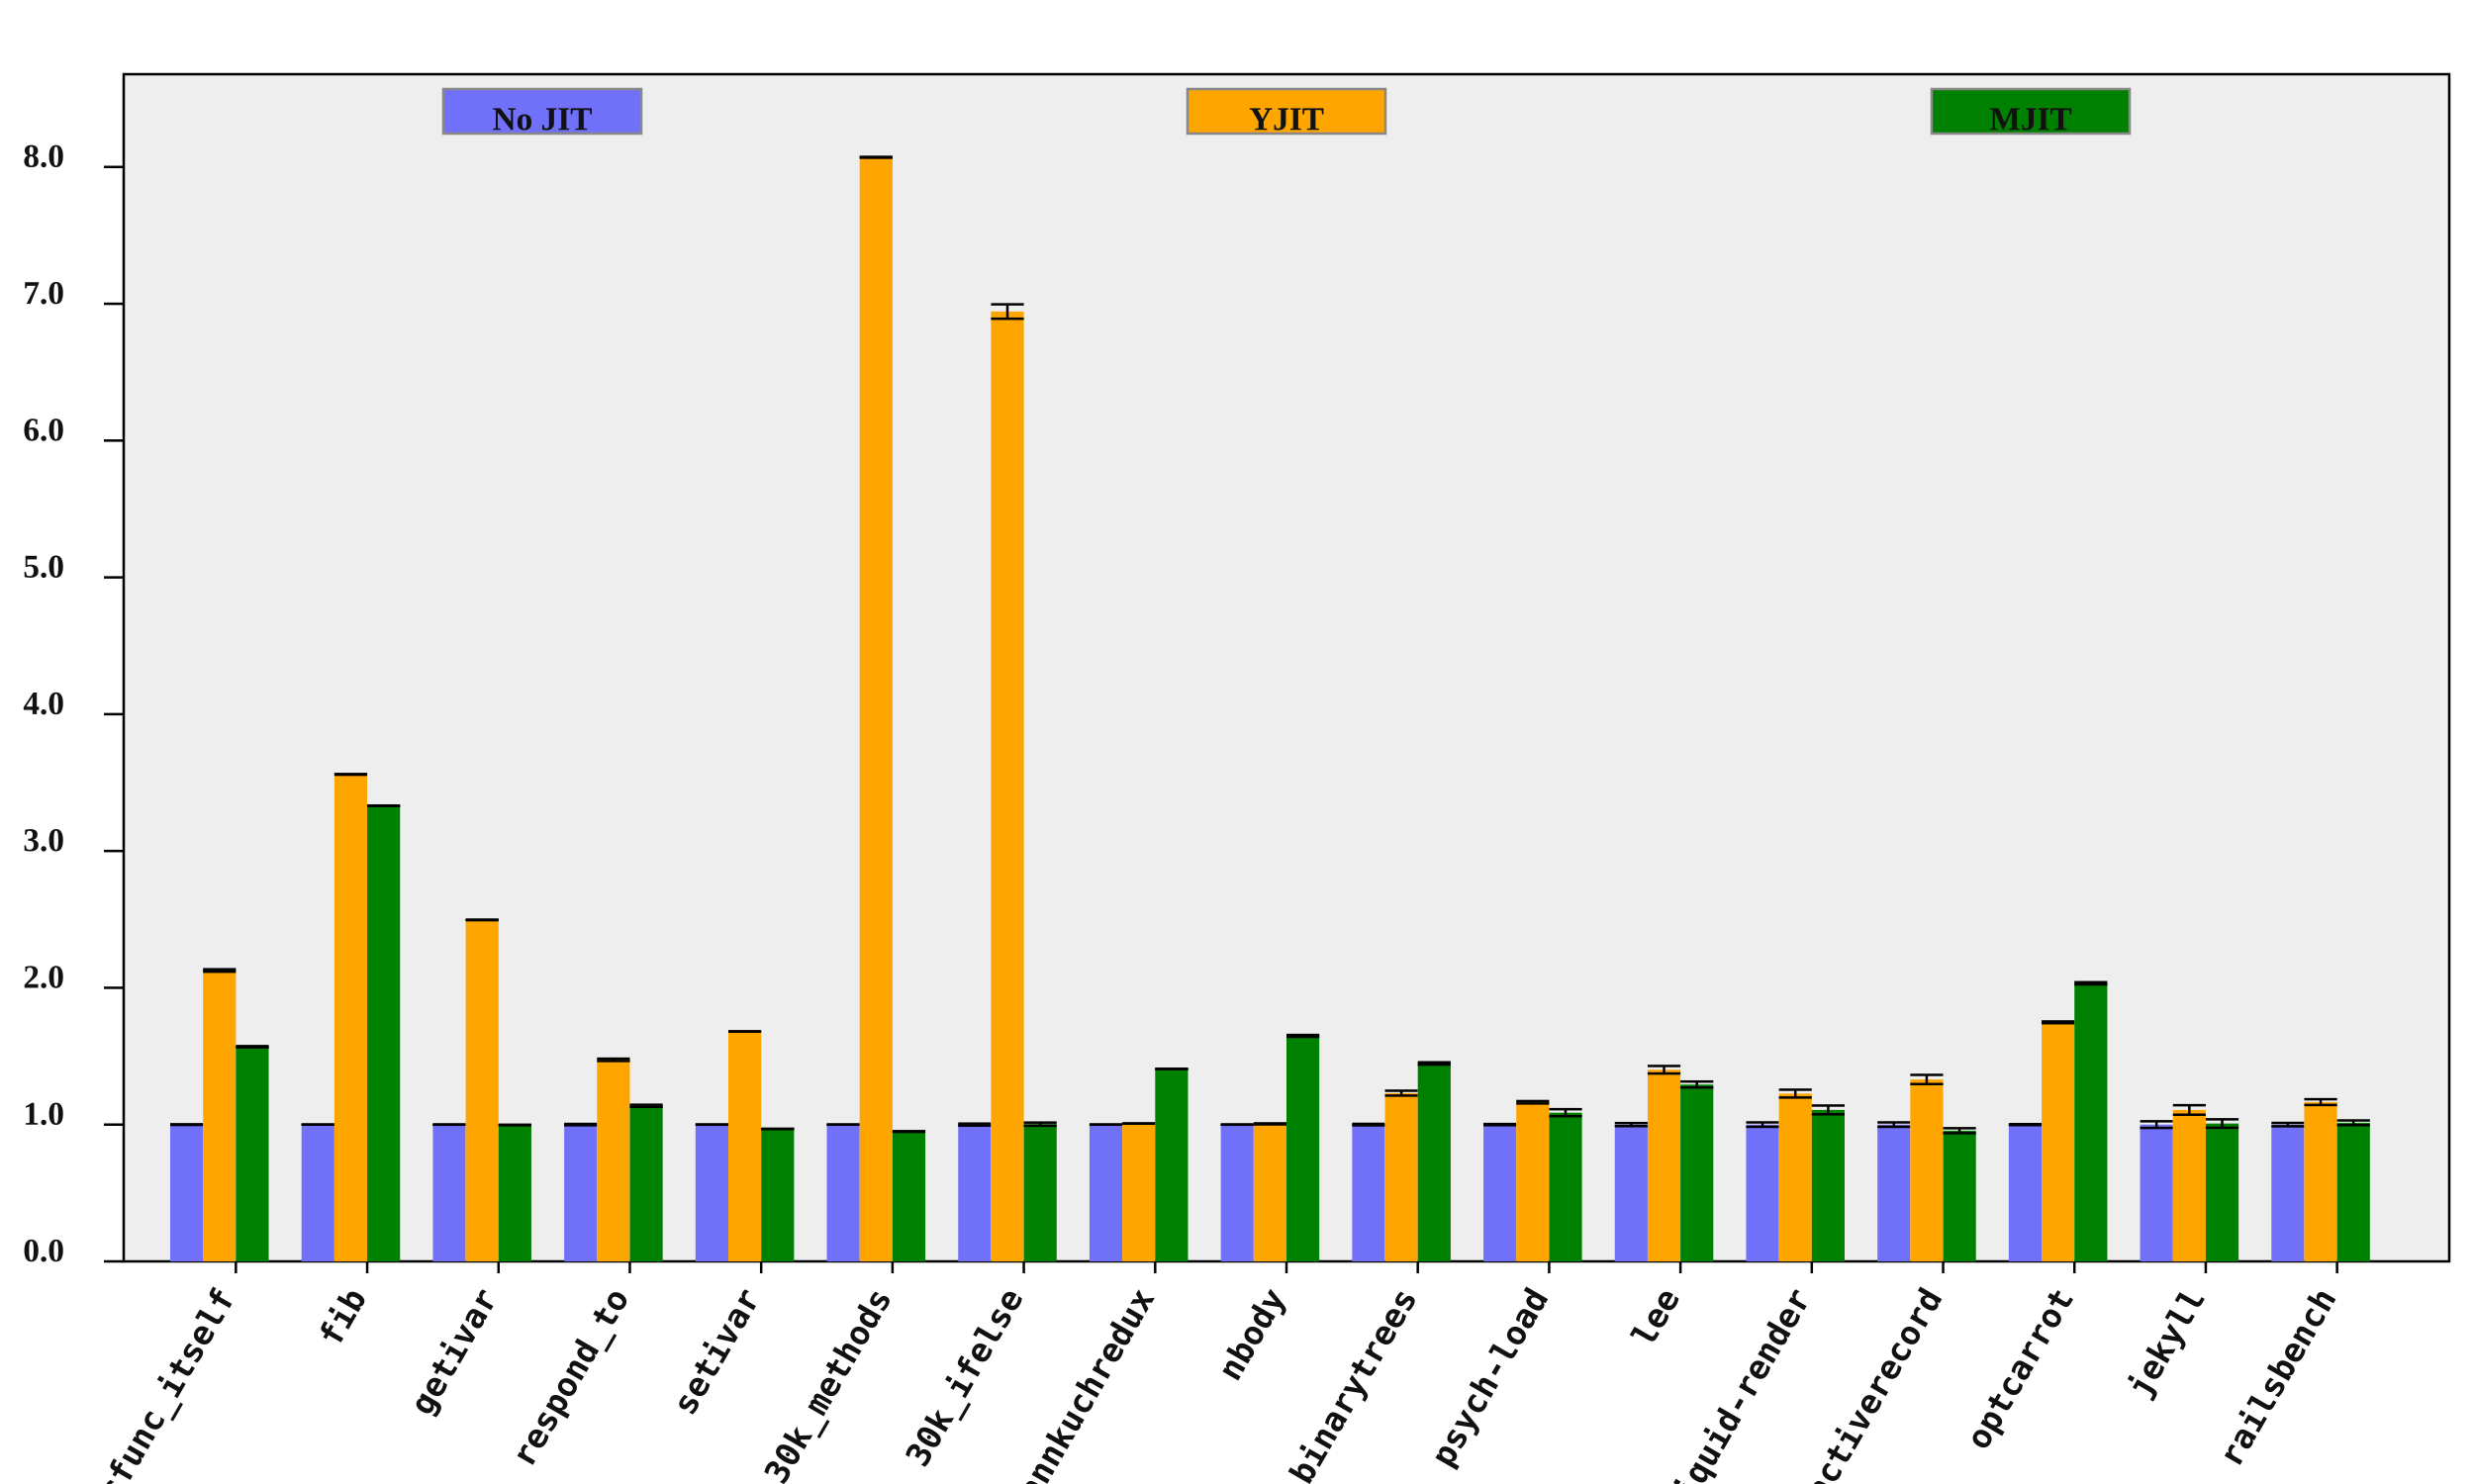
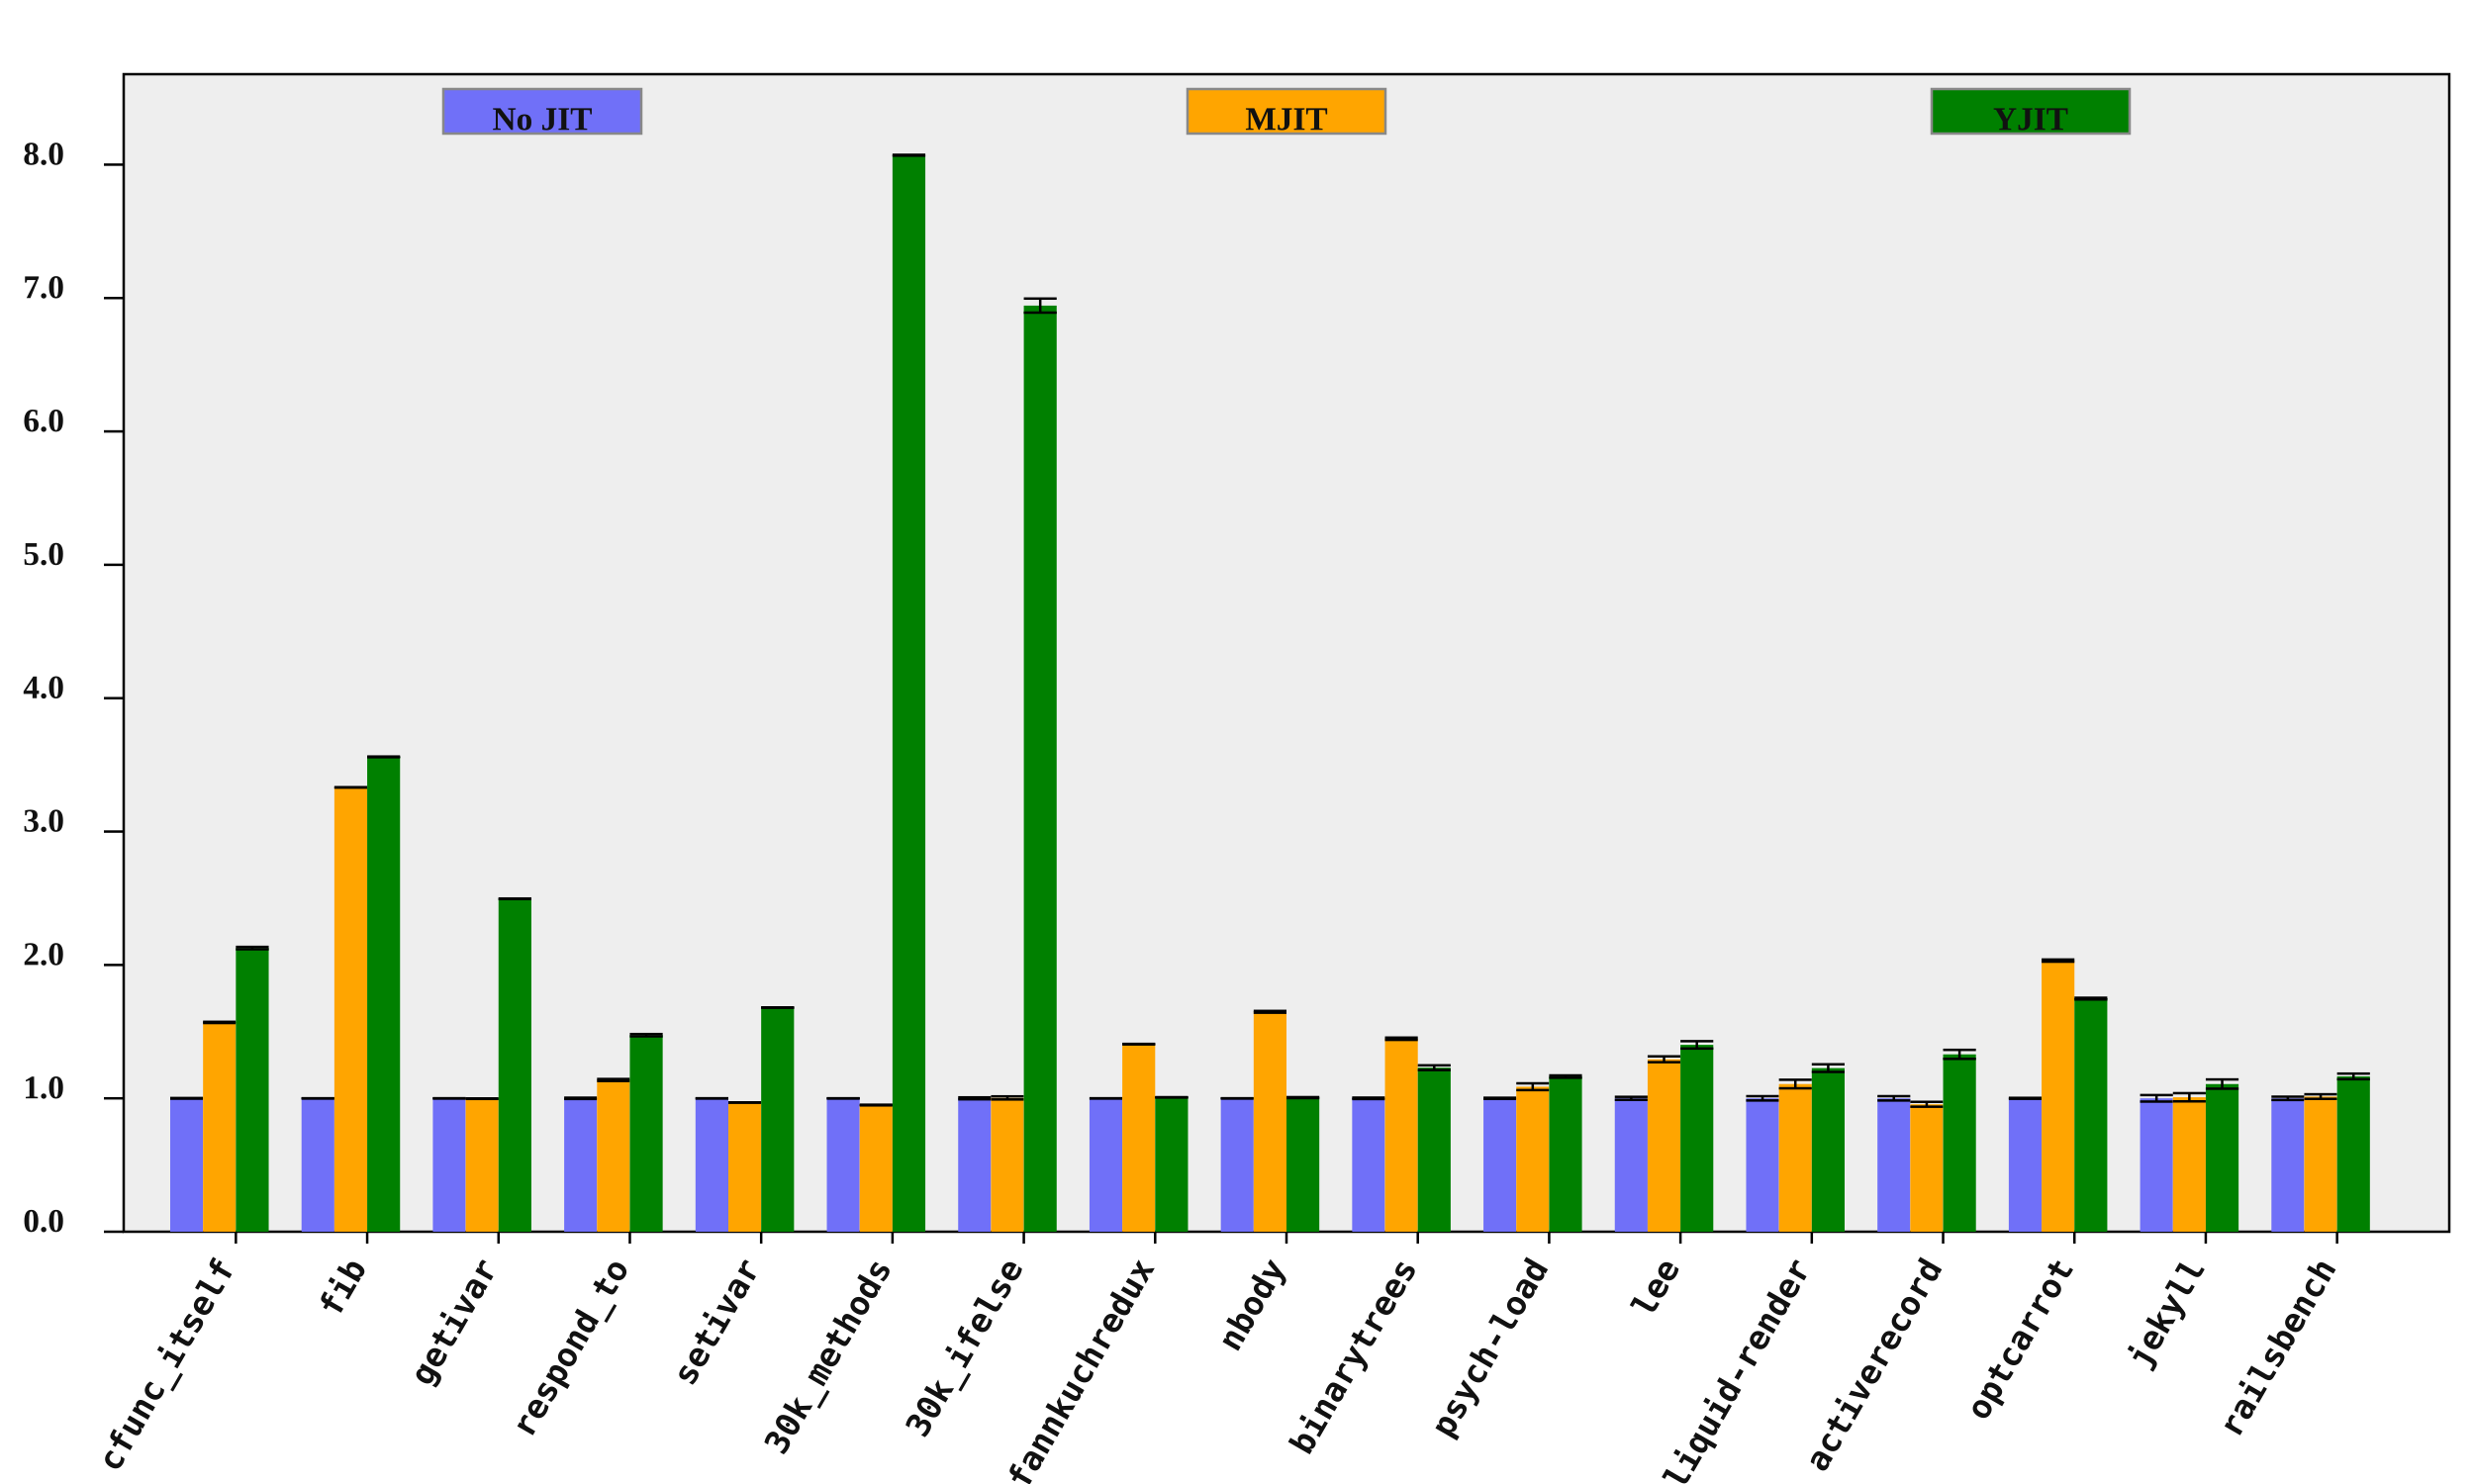
<svg xmlns="http://www.w3.org/2000/svg" viewBox="0 0 1000 600" width="100%" height="100%">
-   <rect x="50.0" y="30.0" width="940.0" height="480" stroke="#000" fill="#EEE" />
-   <line x1="42.0" y1="510" x2="50.0" y2="510" stroke="#000" />
-   <text x="26" y="510" text-anchor="end" font-weight="bold" font-size="small" fill="#111">
+   <rect x="50.0" y="30.0" width="940.0" height="468" stroke="#000" fill="#EEE" />
+   <line x1="42.0" y1="498.0" x2="50.0" y2="498.0" stroke="#000" />
+   <text x="26" y="498.0" text-anchor="end" font-weight="bold" font-size="small" fill="#111">
0.0
</text>
-   <line x1="42.0" y1="454.689" x2="50.0" y2="454.689" stroke="#000" />
-   <text x="26" y="454.689" text-anchor="end" font-weight="bold" font-size="small" fill="#111">
+   <line x1="42.0" y1="444.071" x2="50.0" y2="444.071" stroke="#000" />
+   <text x="26" y="444.071" text-anchor="end" font-weight="bold" font-size="small" fill="#111">
1.0
</text>
-   <line x1="42.0" y1="399.377" x2="50.0" y2="399.377" stroke="#000" />
-   <text x="26" y="399.377" text-anchor="end" font-weight="bold" font-size="small" fill="#111">
+   <line x1="42.0" y1="390.143" x2="50.0" y2="390.143" stroke="#000" />
+   <text x="26" y="390.143" text-anchor="end" font-weight="bold" font-size="small" fill="#111">
2.0
</text>
-   <line x1="42.0" y1="344.066" x2="50.0" y2="344.066" stroke="#000" />
-   <text x="26" y="344.066" text-anchor="end" font-weight="bold" font-size="small" fill="#111">
+   <line x1="42.0" y1="336.214" x2="50.0" y2="336.214" stroke="#000" />
+   <text x="26" y="336.214" text-anchor="end" font-weight="bold" font-size="small" fill="#111">
3.0
</text>
-   <line x1="42.0" y1="288.754" x2="50.0" y2="288.754" stroke="#000" />
-   <text x="26" y="288.754" text-anchor="end" font-weight="bold" font-size="small" fill="#111">
+   <line x1="42.0" y1="282.285" x2="50.0" y2="282.285" stroke="#000" />
+   <text x="26" y="282.285" text-anchor="end" font-weight="bold" font-size="small" fill="#111">
4.0
</text>
-   <line x1="42.0" y1="233.443" x2="50.0" y2="233.443" stroke="#000" />
-   <text x="26" y="233.443" text-anchor="end" font-weight="bold" font-size="small" fill="#111">
+   <line x1="42.0" y1="228.357" x2="50.0" y2="228.357" stroke="#000" />
+   <text x="26" y="228.357" text-anchor="end" font-weight="bold" font-size="small" fill="#111">
5.0
</text>
-   <line x1="42.0" y1="178.131" x2="50.0" y2="178.131" stroke="#000" />
-   <text x="26" y="178.131" text-anchor="end" font-weight="bold" font-size="small" fill="#111">
+   <line x1="42.0" y1="174.428" x2="50.0" y2="174.428" stroke="#000" />
+   <text x="26" y="174.428" text-anchor="end" font-weight="bold" font-size="small" fill="#111">
6.0
</text>
-   <line x1="42.0" y1="122.82" x2="50.0" y2="122.82" stroke="#000" />
-   <text x="26" y="122.82" text-anchor="end" font-weight="bold" font-size="small" fill="#111">
+   <line x1="42.0" y1="120.499" x2="50.0" y2="120.499" stroke="#000" />
+   <text x="26" y="120.499" text-anchor="end" font-weight="bold" font-size="small" fill="#111">
7.0
</text>
-   <line x1="42.0" y1="67.508" x2="50.0" y2="67.508" stroke="#000" />
-   <text x="26" y="67.508" text-anchor="end" font-weight="bold" font-size="small" fill="#111">
+   <line x1="42.0" y1="66.57" x2="50.0" y2="66.57" stroke="#000" />
+   <text x="26" y="66.57" text-anchor="end" font-weight="bold" font-size="small" fill="#111">
8.0
</text>
  <rect x="179.2" y="36" width="80.0" height="18.0" fill="#7070f8" stroke="#888" />
  <text x="219.2" y="52.5" font-size="small" text-anchor="middle" font-weight="bold" fill="#111">
No JIT
</text>
  <rect x="480" y="36" width="80.0" height="18.0" fill="orange" stroke="#888" />
  <text x="520" y="52.5" font-size="small" text-anchor="middle" font-weight="bold" fill="#111">
- YJIT
+ MJIT
</text>
  <rect x="780.8" y="36" width="80.0" height="18.0" fill="green" stroke="#888" />
  <text x="820.8" y="52.5" font-size="small" text-anchor="middle" font-weight="bold" fill="#111">
- MJIT
- </text>
-   <rect x="68.8" y="454.689" width="13.271" height="55.311" fill="#7070f8" />
-   <line x1="68.8" y1="454.559" x2="82.071" y2="454.559" stroke="#000" />
-   <line x1="68.8" y1="454.818" x2="82.071" y2="454.818" stroke="#000" />
-   <line x1="75.435" y1="454.559" x2="75.435" y2="454.818" stroke="#000" />
-   <rect x="82.071" y="392.379" width="13.271" height="117.621" fill="orange" />
-   <line x1="82.071" y1="391.889" x2="95.341" y2="391.889" stroke="#000" />
-   <line x1="82.071" y1="392.87" x2="95.341" y2="392.87" stroke="#000" />
-   <line x1="88.706" y1="391.889" x2="88.706" y2="392.87" stroke="#000" />
-   <rect x="95.341" y="423.202" width="13.271" height="86.798" fill="green" />
-   <line x1="95.341" y1="422.951" x2="108.612" y2="422.951" stroke="#000" />
-   <line x1="95.341" y1="423.453" x2="108.612" y2="423.453" stroke="#000" />
-   <line x1="101.976" y1="422.951" x2="101.976" y2="423.453" stroke="#000" />
-   <line x1="95.341" y1="510.0" x2="95.341" y2="514.8" stroke="#000" />
-   <text x="95.341" y="524.4" fill="#111" font-size="small" font-family="monospace" font-weight="bold" text-anchor="end" transform="rotate(-60, 95.34118, 524.4)">
+ YJIT
+ </text>
+   <rect x="68.8" y="444.071" width="13.271" height="53.929" fill="#7070f8" />
+   <line x1="68.8" y1="443.945" x2="82.071" y2="443.945" stroke="#000" />
+   <line x1="68.8" y1="444.197" x2="82.071" y2="444.197" stroke="#000" />
+   <line x1="75.435" y1="443.945" x2="75.435" y2="444.197" stroke="#000" />
+   <rect x="82.071" y="413.372" width="13.271" height="84.628" fill="orange" />
+   <line x1="82.071" y1="413.127" x2="95.341" y2="413.127" stroke="#000" />
+   <line x1="82.071" y1="413.617" x2="95.341" y2="413.617" stroke="#000" />
+   <line x1="88.706" y1="413.127" x2="88.706" y2="413.617" stroke="#000" />
+   <rect x="95.341" y="383.32" width="13.271" height="114.68" fill="green" />
+   <line x1="95.341" y1="382.841" x2="108.612" y2="382.841" stroke="#000" />
+   <line x1="95.341" y1="383.798" x2="108.612" y2="383.798" stroke="#000" />
+   <line x1="101.976" y1="382.841" x2="101.976" y2="383.798" stroke="#000" />
+   <line x1="95.341" y1="498.0" x2="95.341" y2="502.8" stroke="#000" />
+   <text x="95.341" y="512.4" fill="#111" font-size="small" font-family="monospace" font-weight="bold" text-anchor="end" transform="rotate(-60, 95.34118, 512.4)">
cfunc_itself
</text>
-   <rect x="121.882" y="454.689" width="13.271" height="55.311" fill="#7070f8" />
-   <line x1="121.882" y1="454.677" x2="135.153" y2="454.677" stroke="#000" />
-   <line x1="121.882" y1="454.7" x2="135.153" y2="454.7" stroke="#000" />
-   <line x1="128.518" y1="454.677" x2="128.518" y2="454.7" stroke="#000" />
-   <rect x="135.153" y="313.089" width="13.271" height="196.911" fill="orange" />
-   <line x1="135.153" y1="312.949" x2="148.424" y2="312.949" stroke="#000" />
-   <line x1="135.153" y1="313.23" x2="148.424" y2="313.23" stroke="#000" />
-   <line x1="141.788" y1="312.949" x2="141.788" y2="313.23" stroke="#000" />
-   <rect x="148.424" y="325.765" width="13.271" height="184.235" fill="green" />
-   <line x1="148.424" y1="325.695" x2="161.694" y2="325.695" stroke="#000" />
-   <line x1="148.424" y1="325.835" x2="161.694" y2="325.835" stroke="#000" />
-   <line x1="155.059" y1="325.695" x2="155.059" y2="325.835" stroke="#000" />
-   <line x1="148.424" y1="510.0" x2="148.424" y2="514.8" stroke="#000" />
-   <text x="148.424" y="524.4" fill="#111" font-size="small" font-family="monospace" font-weight="bold" text-anchor="end" transform="rotate(-60, 148.4235, 524.4)">
+   <rect x="121.882" y="444.071" width="13.271" height="53.929" fill="#7070f8" />
+   <line x1="121.882" y1="444.06" x2="135.153" y2="444.06" stroke="#000" />
+   <line x1="121.882" y1="444.083" x2="135.153" y2="444.083" stroke="#000" />
+   <line x1="128.518" y1="444.06" x2="128.518" y2="444.083" stroke="#000" />
+   <rect x="135.153" y="318.371" width="13.271" height="179.629" fill="orange" />
+   <line x1="135.153" y1="318.302" x2="148.424" y2="318.302" stroke="#000" />
+   <line x1="135.153" y1="318.439" x2="148.424" y2="318.439" stroke="#000" />
+   <line x1="141.788" y1="318.302" x2="141.788" y2="318.439" stroke="#000" />
+   <rect x="148.424" y="306.012" width="13.271" height="191.988" fill="green" />
+   <line x1="148.424" y1="305.875" x2="161.694" y2="305.875" stroke="#000" />
+   <line x1="148.424" y1="306.149" x2="161.694" y2="306.149" stroke="#000" />
+   <line x1="155.059" y1="305.875" x2="155.059" y2="306.149" stroke="#000" />
+   <line x1="148.424" y1="498.0" x2="148.424" y2="502.8" stroke="#000" />
+   <text x="148.424" y="512.4" fill="#111" font-size="small" font-family="monospace" font-weight="bold" text-anchor="end" transform="rotate(-60, 148.4235, 512.4)">
fib
</text>
-   <rect x="174.965" y="454.689" width="13.271" height="55.311" fill="#7070f8" />
-   <line x1="174.965" y1="454.653" x2="188.235" y2="454.653" stroke="#000" />
-   <line x1="174.965" y1="454.724" x2="188.235" y2="454.724" stroke="#000" />
-   <line x1="181.6" y1="454.653" x2="181.6" y2="454.724" stroke="#000" />
-   <rect x="188.235" y="371.937" width="13.271" height="138.063" fill="orange" />
-   <line x1="188.235" y1="371.831" x2="201.506" y2="371.831" stroke="#000" />
-   <line x1="188.235" y1="372.043" x2="201.506" y2="372.043" stroke="#000" />
-   <line x1="194.871" y1="371.831" x2="194.871" y2="372.043" stroke="#000" />
-   <rect x="201.506" y="454.834" width="13.271" height="55.166" fill="green" />
-   <line x1="201.506" y1="454.733" x2="214.776" y2="454.733" stroke="#000" />
-   <line x1="201.506" y1="454.936" x2="214.776" y2="454.936" stroke="#000" />
-   <line x1="208.141" y1="454.733" x2="208.141" y2="454.936" stroke="#000" />
-   <line x1="201.506" y1="510.0" x2="201.506" y2="514.8" stroke="#000" />
-   <text x="201.506" y="524.4" fill="#111" font-size="small" font-family="monospace" font-weight="bold" text-anchor="end" transform="rotate(-60, 201.5059, 524.4)">
+   <rect x="174.965" y="444.071" width="13.271" height="53.929" fill="#7070f8" />
+   <line x1="174.965" y1="444.037" x2="188.235" y2="444.037" stroke="#000" />
+   <line x1="174.965" y1="444.106" x2="188.235" y2="444.106" stroke="#000" />
+   <line x1="181.6" y1="444.037" x2="181.6" y2="444.106" stroke="#000" />
+   <rect x="188.235" y="444.213" width="13.271" height="53.787" fill="orange" />
+   <line x1="188.235" y1="444.114" x2="201.506" y2="444.114" stroke="#000" />
+   <line x1="188.235" y1="444.312" x2="201.506" y2="444.312" stroke="#000" />
+   <line x1="194.871" y1="444.114" x2="194.871" y2="444.312" stroke="#000" />
+   <rect x="201.506" y="363.388" width="13.271" height="134.612" fill="green" />
+   <line x1="201.506" y1="363.285" x2="214.776" y2="363.285" stroke="#000" />
+   <line x1="201.506" y1="363.492" x2="214.776" y2="363.492" stroke="#000" />
+   <line x1="208.141" y1="363.285" x2="208.141" y2="363.492" stroke="#000" />
+   <line x1="201.506" y1="498.0" x2="201.506" y2="502.8" stroke="#000" />
+   <text x="201.506" y="512.4" fill="#111" font-size="small" font-family="monospace" font-weight="bold" text-anchor="end" transform="rotate(-60, 201.5059, 512.4)">
getivar
</text>
-   <rect x="228.047" y="454.689" width="13.271" height="55.311" fill="#7070f8" />
-   <line x1="228.047" y1="454.421" x2="241.318" y2="454.421" stroke="#000" />
-   <line x1="228.047" y1="454.956" x2="241.318" y2="454.956" stroke="#000" />
-   <line x1="234.682" y1="454.421" x2="234.682" y2="454.956" stroke="#000" />
-   <rect x="241.318" y="428.499" width="13.271" height="81.501" fill="orange" />
-   <line x1="241.318" y1="428.031" x2="254.588" y2="428.031" stroke="#000" />
-   <line x1="241.318" y1="428.967" x2="254.588" y2="428.967" stroke="#000" />
-   <line x1="247.953" y1="428.031" x2="247.953" y2="428.967" stroke="#000" />
-   <rect x="254.588" y="447.08" width="13.271" height="62.92" fill="green" />
-   <line x1="254.588" y1="446.666" x2="267.859" y2="446.666" stroke="#000" />
-   <line x1="254.588" y1="447.494" x2="267.859" y2="447.494" stroke="#000" />
-   <line x1="261.224" y1="446.666" x2="261.224" y2="447.494" stroke="#000" />
-   <line x1="254.588" y1="510.0" x2="254.588" y2="514.8" stroke="#000" />
-   <text x="254.588" y="524.4" fill="#111" font-size="small" font-family="monospace" font-weight="bold" text-anchor="end" transform="rotate(-60, 254.5882, 524.4)">
+   <rect x="228.047" y="444.071" width="13.271" height="53.929" fill="#7070f8" />
+   <line x1="228.047" y1="443.811" x2="241.318" y2="443.811" stroke="#000" />
+   <line x1="228.047" y1="444.332" x2="241.318" y2="444.332" stroke="#000" />
+   <line x1="234.682" y1="443.811" x2="234.682" y2="444.332" stroke="#000" />
+   <rect x="241.318" y="436.653" width="13.271" height="61.347" fill="orange" />
+   <line x1="241.318" y1="436.249" x2="254.588" y2="436.249" stroke="#000" />
+   <line x1="241.318" y1="437.056" x2="254.588" y2="437.056" stroke="#000" />
+   <line x1="247.953" y1="436.249" x2="247.953" y2="437.056" stroke="#000" />
+   <rect x="254.588" y="418.536" width="13.271" height="79.464" fill="green" />
+   <line x1="254.588" y1="418.08" x2="267.859" y2="418.08" stroke="#000" />
+   <line x1="254.588" y1="418.993" x2="267.859" y2="418.993" stroke="#000" />
+   <line x1="261.224" y1="418.08" x2="261.224" y2="418.993" stroke="#000" />
+   <line x1="254.588" y1="498.0" x2="254.588" y2="502.8" stroke="#000" />
+   <text x="254.588" y="512.4" fill="#111" font-size="small" font-family="monospace" font-weight="bold" text-anchor="end" transform="rotate(-60, 254.5882, 512.4)">
respond_to
</text>
-   <rect x="281.129" y="454.689" width="13.271" height="55.311" fill="#7070f8" />
-   <line x1="281.129" y1="454.666" x2="294.4" y2="454.666" stroke="#000" />
-   <line x1="281.129" y1="454.711" x2="294.4" y2="454.711" stroke="#000" />
-   <line x1="287.765" y1="454.666" x2="287.765" y2="454.711" stroke="#000" />
-   <rect x="294.4" y="417.032" width="13.271" height="92.968" fill="orange" />
-   <line x1="294.4" y1="416.977" x2="307.671" y2="416.977" stroke="#000" />
-   <line x1="294.4" y1="417.087" x2="307.671" y2="417.087" stroke="#000" />
-   <line x1="301.035" y1="416.977" x2="301.035" y2="417.087" stroke="#000" />
-   <rect x="307.671" y="456.418" width="13.271" height="53.582" fill="green" />
-   <line x1="307.671" y1="456.373" x2="320.941" y2="456.373" stroke="#000" />
-   <line x1="307.671" y1="456.462" x2="320.941" y2="456.462" stroke="#000" />
-   <line x1="314.306" y1="456.373" x2="314.306" y2="456.462" stroke="#000" />
-   <line x1="307.671" y1="510.0" x2="307.671" y2="514.8" stroke="#000" />
-   <text x="307.671" y="524.4" fill="#111" font-size="small" font-family="monospace" font-weight="bold" text-anchor="end" transform="rotate(-60, 307.6706, 524.4)">
+   <rect x="281.129" y="444.071" width="13.271" height="53.929" fill="#7070f8" />
+   <line x1="281.129" y1="444.05" x2="294.4" y2="444.05" stroke="#000" />
+   <line x1="281.129" y1="444.093" x2="294.4" y2="444.093" stroke="#000" />
+   <line x1="287.765" y1="444.05" x2="287.765" y2="444.093" stroke="#000" />
+   <rect x="294.4" y="445.757" width="13.271" height="52.243" fill="orange" />
+   <line x1="294.4" y1="445.714" x2="307.671" y2="445.714" stroke="#000" />
+   <line x1="294.4" y1="445.801" x2="307.671" y2="445.801" stroke="#000" />
+   <line x1="301.035" y1="445.714" x2="301.035" y2="445.801" stroke="#000" />
+   <rect x="307.671" y="407.356" width="13.271" height="90.644" fill="green" />
+   <line x1="307.671" y1="407.303" x2="320.941" y2="407.303" stroke="#000" />
+   <line x1="307.671" y1="407.41" x2="320.941" y2="407.41" stroke="#000" />
+   <line x1="314.306" y1="407.303" x2="314.306" y2="407.41" stroke="#000" />
+   <line x1="307.671" y1="498.0" x2="307.671" y2="502.8" stroke="#000" />
+   <text x="307.671" y="512.4" fill="#111" font-size="small" font-family="monospace" font-weight="bold" text-anchor="end" transform="rotate(-60, 307.6706, 512.4)">
setivar
</text>
-   <rect x="334.212" y="454.689" width="13.271" height="55.311" fill="#7070f8" />
-   <line x1="334.212" y1="454.676" x2="347.482" y2="454.676" stroke="#000" />
-   <line x1="334.212" y1="454.701" x2="347.482" y2="454.701" stroke="#000" />
-   <line x1="340.847" y1="454.676" x2="340.847" y2="454.701" stroke="#000" />
-   <rect x="347.482" y="63.6" width="13.271" height="446.4" fill="orange" />
-   <line x1="347.482" y1="63.427" x2="360.753" y2="63.427" stroke="#000" />
-   <line x1="347.482" y1="63.773" x2="360.753" y2="63.773" stroke="#000" />
-   <line x1="354.118" y1="63.427" x2="354.118" y2="63.773" stroke="#000" />
-   <rect x="360.753" y="457.472" width="13.271" height="52.528" fill="green" />
-   <line x1="360.753" y1="457.336" x2="374.024" y2="457.336" stroke="#000" />
-   <line x1="360.753" y1="457.609" x2="374.024" y2="457.609" stroke="#000" />
-   <line x1="367.388" y1="457.336" x2="367.388" y2="457.609" stroke="#000" />
-   <line x1="360.753" y1="510.0" x2="360.753" y2="514.8" stroke="#000" />
-   <text x="360.753" y="524.4" fill="#111" font-size="small" font-family="monospace" font-weight="bold" text-anchor="end" transform="rotate(-60, 360.7529, 524.4)">
+   <rect x="334.212" y="444.071" width="13.271" height="53.929" fill="#7070f8" />
+   <line x1="334.212" y1="444.059" x2="347.482" y2="444.059" stroke="#000" />
+   <line x1="334.212" y1="444.084" x2="347.482" y2="444.084" stroke="#000" />
+   <line x1="340.847" y1="444.059" x2="340.847" y2="444.084" stroke="#000" />
+   <rect x="347.482" y="446.785" width="13.271" height="51.215" fill="orange" />
+   <line x1="347.482" y1="446.652" x2="360.753" y2="446.652" stroke="#000" />
+   <line x1="347.482" y1="446.919" x2="360.753" y2="446.919" stroke="#000" />
+   <line x1="354.118" y1="446.652" x2="354.118" y2="446.919" stroke="#000" />
+   <rect x="360.753" y="62.76" width="13.271" height="435.24" fill="green" />
+   <line x1="360.753" y1="62.591" x2="374.024" y2="62.591" stroke="#000" />
+   <line x1="360.753" y1="62.929" x2="374.024" y2="62.929" stroke="#000" />
+   <line x1="367.388" y1="62.591" x2="367.388" y2="62.929" stroke="#000" />
+   <line x1="360.753" y1="498.0" x2="360.753" y2="502.8" stroke="#000" />
+   <text x="360.753" y="512.4" fill="#111" font-size="small" font-family="monospace" font-weight="bold" text-anchor="end" transform="rotate(-60, 360.7529, 512.4)">
30k_methods
</text>
-   <rect x="387.294" y="454.689" width="13.271" height="55.311" fill="#7070f8" />
-   <line x1="387.294" y1="454.285" x2="400.565" y2="454.285" stroke="#000" />
-   <line x1="387.294" y1="455.092" x2="400.565" y2="455.092" stroke="#000" />
-   <line x1="393.929" y1="454.285" x2="393.929" y2="455.092" stroke="#000" />
-   <rect x="400.565" y="125.957" width="13.271" height="384.043" fill="orange" />
-   <line x1="400.565" y1="123.042" x2="413.835" y2="123.042" stroke="#000" />
-   <line x1="400.565" y1="128.871" x2="413.835" y2="128.871" stroke="#000" />
-   <line x1="407.2" y1="123.042" x2="407.2" y2="128.871" stroke="#000" />
-   <rect x="413.835" y="454.514" width="13.271" height="55.486" fill="green" />
-   <line x1="413.835" y1="453.87" x2="427.106" y2="453.87" stroke="#000" />
-   <line x1="413.835" y1="455.157" x2="427.106" y2="455.157" stroke="#000" />
-   <line x1="420.471" y1="453.87" x2="420.471" y2="455.157" stroke="#000" />
-   <line x1="413.835" y1="510.0" x2="413.835" y2="514.8" stroke="#000" />
-   <text x="413.835" y="524.4" fill="#111" font-size="small" font-family="monospace" font-weight="bold" text-anchor="end" transform="rotate(-60, 413.8353, 524.4)">
+   <rect x="387.294" y="444.071" width="13.271" height="53.929" fill="#7070f8" />
+   <line x1="387.294" y1="443.677" x2="400.565" y2="443.677" stroke="#000" />
+   <line x1="387.294" y1="444.465" x2="400.565" y2="444.465" stroke="#000" />
+   <line x1="393.929" y1="443.677" x2="393.929" y2="444.465" stroke="#000" />
+   <rect x="400.565" y="443.901" width="13.271" height="54.099" fill="orange" />
+   <line x1="400.565" y1="443.273" x2="413.835" y2="443.273" stroke="#000" />
+   <line x1="400.565" y1="444.528" x2="413.835" y2="444.528" stroke="#000" />
+   <line x1="407.2" y1="443.273" x2="407.2" y2="444.528" stroke="#000" />
+   <rect x="413.835" y="123.558" width="13.271" height="374.442" fill="green" />
+   <line x1="413.835" y1="120.716" x2="427.106" y2="120.716" stroke="#000" />
+   <line x1="413.835" y1="126.399" x2="427.106" y2="126.399" stroke="#000" />
+   <line x1="420.471" y1="120.716" x2="420.471" y2="126.399" stroke="#000" />
+   <line x1="413.835" y1="498.0" x2="413.835" y2="502.8" stroke="#000" />
+   <text x="413.835" y="512.4" fill="#111" font-size="small" font-family="monospace" font-weight="bold" text-anchor="end" transform="rotate(-60, 413.8353, 512.4)">
30k_ifelse
</text>
-   <rect x="440.376" y="454.689" width="13.271" height="55.311" fill="#7070f8" />
-   <line x1="440.376" y1="454.671" x2="453.647" y2="454.671" stroke="#000" />
-   <line x1="440.376" y1="454.706" x2="453.647" y2="454.706" stroke="#000" />
-   <line x1="447.012" y1="454.671" x2="447.012" y2="454.706" stroke="#000" />
-   <rect x="453.647" y="454.261" width="13.271" height="55.739" fill="orange" />
-   <line x1="453.647" y1="454.214" x2="466.918" y2="454.214" stroke="#000" />
-   <line x1="453.647" y1="454.308" x2="466.918" y2="454.308" stroke="#000" />
-   <line x1="460.282" y1="454.214" x2="460.282" y2="454.308" stroke="#000" />
-   <rect x="466.918" y="432.208" width="13.271" height="77.792" fill="green" />
-   <line x1="466.918" y1="432.11" x2="480.188" y2="432.11" stroke="#000" />
-   <line x1="466.918" y1="432.305" x2="480.188" y2="432.305" stroke="#000" />
-   <line x1="473.553" y1="432.11" x2="473.553" y2="432.305" stroke="#000" />
-   <line x1="466.918" y1="510.0" x2="466.918" y2="514.8" stroke="#000" />
-   <text x="466.918" y="524.4" fill="#111" font-size="small" font-family="monospace" font-weight="bold" text-anchor="end" transform="rotate(-60, 466.9176, 524.4)">
+   <rect x="440.376" y="444.071" width="13.271" height="53.929" fill="#7070f8" />
+   <line x1="440.376" y1="444.054" x2="453.647" y2="444.054" stroke="#000" />
+   <line x1="440.376" y1="444.088" x2="453.647" y2="444.088" stroke="#000" />
+   <line x1="447.012" y1="444.054" x2="447.012" y2="444.088" stroke="#000" />
+   <rect x="453.647" y="422.153" width="13.271" height="75.847" fill="orange" />
+   <line x1="453.647" y1="422.057" x2="466.918" y2="422.057" stroke="#000" />
+   <line x1="453.647" y1="422.248" x2="466.918" y2="422.248" stroke="#000" />
+   <line x1="460.282" y1="422.057" x2="460.282" y2="422.248" stroke="#000" />
+   <rect x="466.918" y="443.654" width="13.271" height="54.346" fill="green" />
+   <line x1="466.918" y1="443.608" x2="480.188" y2="443.608" stroke="#000" />
+   <line x1="466.918" y1="443.7" x2="480.188" y2="443.7" stroke="#000" />
+   <line x1="473.553" y1="443.608" x2="473.553" y2="443.7" stroke="#000" />
+   <line x1="466.918" y1="498.0" x2="466.918" y2="502.8" stroke="#000" />
+   <text x="466.918" y="512.4" fill="#111" font-size="small" font-family="monospace" font-weight="bold" text-anchor="end" transform="rotate(-60, 466.9176, 512.4)">
fannkuchredux
</text>
-   <rect x="493.459" y="454.689" width="13.271" height="55.311" fill="#7070f8" />
-   <line x1="493.459" y1="454.661" x2="506.729" y2="454.661" stroke="#000" />
-   <line x1="493.459" y1="454.716" x2="506.729" y2="454.716" stroke="#000" />
-   <line x1="500.094" y1="454.661" x2="500.094" y2="454.716" stroke="#000" />
-   <rect x="506.729" y="454.397" width="13.271" height="55.603" fill="orange" />
-   <line x1="506.729" y1="454.19" x2="520.0" y2="454.19" stroke="#000" />
-   <line x1="506.729" y1="454.604" x2="520.0" y2="454.604" stroke="#000" />
-   <line x1="513.365" y1="454.19" x2="513.365" y2="454.604" stroke="#000" />
-   <rect x="520" y="418.81" width="13.271" height="91.19" fill="green" />
-   <line x1="520" y1="418.437" x2="533.271" y2="418.437" stroke="#000" />
-   <line x1="520" y1="419.183" x2="533.271" y2="419.183" stroke="#000" />
-   <line x1="526.635" y1="418.437" x2="526.635" y2="419.183" stroke="#000" />
-   <line x1="520" y1="510.0" x2="520" y2="514.8" stroke="#000" />
-   <text x="520" y="524.4" fill="#111" font-size="small" font-family="monospace" font-weight="bold" text-anchor="end" transform="rotate(-60, 520, 524.4)">
+   <rect x="493.459" y="444.071" width="13.271" height="53.929" fill="#7070f8" />
+   <line x1="493.459" y1="444.045" x2="506.729" y2="444.045" stroke="#000" />
+   <line x1="493.459" y1="444.098" x2="506.729" y2="444.098" stroke="#000" />
+   <line x1="500.094" y1="444.045" x2="500.094" y2="444.098" stroke="#000" />
+   <rect x="506.729" y="409.09" width="13.271" height="88.91" fill="orange" />
+   <line x1="506.729" y1="408.726" x2="520.0" y2="408.726" stroke="#000" />
+   <line x1="506.729" y1="409.454" x2="520.0" y2="409.454" stroke="#000" />
+   <line x1="513.365" y1="408.726" x2="513.365" y2="409.454" stroke="#000" />
+   <rect x="520" y="443.787" width="13.271" height="54.213" fill="green" />
+   <line x1="520" y1="443.586" x2="533.271" y2="443.586" stroke="#000" />
+   <line x1="520" y1="443.989" x2="533.271" y2="443.989" stroke="#000" />
+   <line x1="526.635" y1="443.586" x2="526.635" y2="443.989" stroke="#000" />
+   <line x1="520" y1="498.0" x2="520" y2="502.8" stroke="#000" />
+   <text x="520" y="512.4" fill="#111" font-size="small" font-family="monospace" font-weight="bold" text-anchor="end" transform="rotate(-60, 520, 512.4)">
nbody
</text>
-   <rect x="546.541" y="454.689" width="13.271" height="55.311" fill="#7070f8" />
-   <line x1="546.541" y1="454.39" x2="559.812" y2="454.39" stroke="#000" />
-   <line x1="546.541" y1="454.987" x2="559.812" y2="454.987" stroke="#000" />
-   <line x1="553.176" y1="454.39" x2="553.176" y2="454.987" stroke="#000" />
-   <rect x="559.812" y="441.982" width="13.271" height="68.018" fill="orange" />
-   <line x1="559.812" y1="440.995" x2="573.082" y2="440.995" stroke="#000" />
-   <line x1="559.812" y1="442.968" x2="573.082" y2="442.968" stroke="#000" />
-   <line x1="566.447" y1="440.995" x2="566.447" y2="442.968" stroke="#000" />
-   <rect x="573.082" y="429.976" width="13.271" height="80.024" fill="green" />
-   <line x1="573.082" y1="429.503" x2="586.353" y2="429.503" stroke="#000" />
-   <line x1="573.082" y1="430.449" x2="586.353" y2="430.449" stroke="#000" />
-   <line x1="579.718" y1="429.503" x2="579.718" y2="430.449" stroke="#000" />
-   <line x1="573.082" y1="510.0" x2="573.082" y2="514.8" stroke="#000" />
-   <text x="573.082" y="524.4" fill="#111" font-size="small" font-family="monospace" font-weight="bold" text-anchor="end" transform="rotate(-60, 573.0824, 524.4)">
+   <rect x="546.541" y="444.071" width="13.271" height="53.929" fill="#7070f8" />
+   <line x1="546.541" y1="443.78" x2="559.812" y2="443.78" stroke="#000" />
+   <line x1="546.541" y1="444.362" x2="559.812" y2="444.362" stroke="#000" />
+   <line x1="553.176" y1="443.78" x2="553.176" y2="444.362" stroke="#000" />
+   <rect x="559.812" y="419.977" width="13.271" height="78.023" fill="orange" />
+   <line x1="559.812" y1="419.516" x2="573.082" y2="419.516" stroke="#000" />
+   <line x1="559.812" y1="420.438" x2="573.082" y2="420.438" stroke="#000" />
+   <line x1="566.447" y1="419.516" x2="566.447" y2="420.438" stroke="#000" />
+   <rect x="573.082" y="431.682" width="13.271" height="66.318" fill="green" />
+   <line x1="573.082" y1="430.72" x2="586.353" y2="430.72" stroke="#000" />
+   <line x1="573.082" y1="432.644" x2="586.353" y2="432.644" stroke="#000" />
+   <line x1="579.718" y1="430.72" x2="579.718" y2="432.644" stroke="#000" />
+   <line x1="573.082" y1="498.0" x2="573.082" y2="502.8" stroke="#000" />
+   <text x="573.082" y="512.4" fill="#111" font-size="small" font-family="monospace" font-weight="bold" text-anchor="end" transform="rotate(-60, 573.0824, 512.4)">
binarytrees
</text>
-   <rect x="599.624" y="454.689" width="13.271" height="55.311" fill="#7070f8" />
-   <line x1="599.624" y1="454.448" x2="612.894" y2="454.448" stroke="#000" />
-   <line x1="599.624" y1="454.929" x2="612.894" y2="454.929" stroke="#000" />
-   <line x1="606.259" y1="454.448" x2="606.259" y2="454.929" stroke="#000" />
-   <rect x="612.894" y="445.664" width="13.271" height="64.336" fill="orange" />
-   <line x1="612.894" y1="445.181" x2="626.165" y2="445.181" stroke="#000" />
-   <line x1="612.894" y1="446.147" x2="626.165" y2="446.147" stroke="#000" />
-   <line x1="619.529" y1="445.181" x2="619.529" y2="446.147" stroke="#000" />
-   <rect x="626.165" y="449.871" width="13.271" height="60.129" fill="green" />
-   <line x1="626.165" y1="448.467" x2="639.435" y2="448.467" stroke="#000" />
-   <line x1="626.165" y1="451.276" x2="639.435" y2="451.276" stroke="#000" />
-   <line x1="632.8" y1="448.467" x2="632.8" y2="451.276" stroke="#000" />
-   <line x1="626.165" y1="510.0" x2="626.165" y2="514.8" stroke="#000" />
-   <text x="626.165" y="524.4" fill="#111" font-size="small" font-family="monospace" font-weight="bold" text-anchor="end" transform="rotate(-60, 626.1647, 524.4)">
+   <rect x="599.624" y="444.071" width="13.271" height="53.929" fill="#7070f8" />
+   <line x1="599.624" y1="443.837" x2="612.894" y2="443.837" stroke="#000" />
+   <line x1="599.624" y1="444.305" x2="612.894" y2="444.305" stroke="#000" />
+   <line x1="606.259" y1="443.837" x2="606.259" y2="444.305" stroke="#000" />
+   <rect x="612.894" y="439.375" width="13.271" height="58.625" fill="orange" />
+   <line x1="612.894" y1="438.006" x2="626.165" y2="438.006" stroke="#000" />
+   <line x1="612.894" y1="440.744" x2="626.165" y2="440.744" stroke="#000" />
+   <line x1="619.529" y1="438.006" x2="619.529" y2="440.744" stroke="#000" />
+   <rect x="626.165" y="435.273" width="13.271" height="62.727" fill="green" />
+   <line x1="626.165" y1="434.802" x2="639.435" y2="434.802" stroke="#000" />
+   <line x1="626.165" y1="435.743" x2="639.435" y2="435.743" stroke="#000" />
+   <line x1="632.8" y1="434.802" x2="632.8" y2="435.743" stroke="#000" />
+   <line x1="626.165" y1="498.0" x2="626.165" y2="502.8" stroke="#000" />
+   <text x="626.165" y="512.4" fill="#111" font-size="small" font-family="monospace" font-weight="bold" text-anchor="end" transform="rotate(-60, 626.1647, 512.4)">
psych-load
</text>
-   <rect x="652.706" y="454.689" width="13.271" height="55.311" fill="#7070f8" />
-   <line x1="652.706" y1="454.072" x2="665.976" y2="454.072" stroke="#000" />
-   <line x1="652.706" y1="455.305" x2="665.976" y2="455.305" stroke="#000" />
-   <line x1="659.341" y1="454.072" x2="659.341" y2="455.305" stroke="#000" />
-   <rect x="665.976" y="432.51" width="13.271" height="77.49" fill="orange" />
-   <line x1="665.976" y1="430.983" x2="679.247" y2="430.983" stroke="#000" />
-   <line x1="665.976" y1="434.036" x2="679.247" y2="434.036" stroke="#000" />
-   <line x1="672.612" y1="430.983" x2="672.612" y2="434.036" stroke="#000" />
-   <rect x="679.247" y="438.491" width="13.271" height="71.509" fill="green" />
-   <line x1="679.247" y1="437.283" x2="692.518" y2="437.283" stroke="#000" />
-   <line x1="679.247" y1="439.698" x2="692.518" y2="439.698" stroke="#000" />
-   <line x1="685.882" y1="437.283" x2="685.882" y2="439.698" stroke="#000" />
-   <line x1="679.247" y1="510.0" x2="679.247" y2="514.8" stroke="#000" />
-   <text x="679.247" y="524.4" fill="#111" font-size="small" font-family="monospace" font-weight="bold" text-anchor="end" transform="rotate(-60, 679.2471, 524.4)">
+   <rect x="652.706" y="444.071" width="13.271" height="53.929" fill="#7070f8" />
+   <line x1="652.706" y1="443.471" x2="665.976" y2="443.471" stroke="#000" />
+   <line x1="652.706" y1="444.672" x2="665.976" y2="444.672" stroke="#000" />
+   <line x1="659.341" y1="443.471" x2="659.341" y2="444.672" stroke="#000" />
+   <rect x="665.976" y="428.278" width="13.271" height="69.722" fill="orange" />
+   <line x1="665.976" y1="427.101" x2="679.247" y2="427.101" stroke="#000" />
+   <line x1="665.976" y1="429.456" x2="679.247" y2="429.456" stroke="#000" />
+   <line x1="672.612" y1="427.101" x2="672.612" y2="429.456" stroke="#000" />
+   <rect x="679.247" y="422.447" width="13.271" height="75.553" fill="green" />
+   <line x1="679.247" y1="420.959" x2="692.518" y2="420.959" stroke="#000" />
+   <line x1="679.247" y1="423.935" x2="692.518" y2="423.935" stroke="#000" />
+   <line x1="685.882" y1="420.959" x2="685.882" y2="423.935" stroke="#000" />
+   <line x1="679.247" y1="498.0" x2="679.247" y2="502.8" stroke="#000" />
+   <text x="679.247" y="512.4" fill="#111" font-size="small" font-family="monospace" font-weight="bold" text-anchor="end" transform="rotate(-60, 679.2471, 512.4)">
lee
</text>
-   <rect x="705.788" y="454.689" width="13.271" height="55.311" fill="#7070f8" />
-   <line x1="705.788" y1="453.797" x2="719.059" y2="453.797" stroke="#000" />
-   <line x1="705.788" y1="455.58" x2="719.059" y2="455.58" stroke="#000" />
-   <line x1="712.424" y1="453.797" x2="712.424" y2="455.58" stroke="#000" />
-   <rect x="719.059" y="442.162" width="13.271" height="67.838" fill="orange" />
-   <line x1="719.059" y1="440.581" x2="732.329" y2="440.581" stroke="#000" />
-   <line x1="719.059" y1="443.743" x2="732.329" y2="443.743" stroke="#000" />
-   <line x1="725.694" y1="440.581" x2="725.694" y2="443.743" stroke="#000" />
-   <rect x="732.329" y="448.758" width="13.271" height="61.242" fill="green" />
-   <line x1="732.329" y1="446.988" x2="745.6" y2="446.988" stroke="#000" />
-   <line x1="732.329" y1="450.528" x2="745.6" y2="450.528" stroke="#000" />
-   <line x1="738.965" y1="446.988" x2="738.965" y2="450.528" stroke="#000" />
-   <line x1="732.329" y1="510.0" x2="732.329" y2="514.8" stroke="#000" />
-   <text x="732.329" y="524.4" fill="#111" font-size="small" font-family="monospace" font-weight="bold" text-anchor="end" transform="rotate(-60, 732.3294, 524.4)">
+   <rect x="705.788" y="444.071" width="13.271" height="53.929" fill="#7070f8" />
+   <line x1="705.788" y1="443.202" x2="719.059" y2="443.202" stroke="#000" />
+   <line x1="705.788" y1="444.941" x2="719.059" y2="444.941" stroke="#000" />
+   <line x1="712.424" y1="443.202" x2="712.424" y2="444.941" stroke="#000" />
+   <rect x="719.059" y="438.289" width="13.271" height="59.711" fill="orange" />
+   <line x1="719.059" y1="436.564" x2="732.329" y2="436.564" stroke="#000" />
+   <line x1="719.059" y1="440.015" x2="732.329" y2="440.015" stroke="#000" />
+   <line x1="725.694" y1="436.564" x2="725.694" y2="440.015" stroke="#000" />
+   <rect x="732.329" y="431.858" width="13.271" height="66.142" fill="green" />
+   <line x1="732.329" y1="430.316" x2="745.6" y2="430.316" stroke="#000" />
+   <line x1="732.329" y1="433.399" x2="745.6" y2="433.399" stroke="#000" />
+   <line x1="738.965" y1="430.316" x2="738.965" y2="433.399" stroke="#000" />
+   <line x1="732.329" y1="498.0" x2="732.329" y2="502.8" stroke="#000" />
+   <text x="732.329" y="512.4" fill="#111" font-size="small" font-family="monospace" font-weight="bold" text-anchor="end" transform="rotate(-60, 732.3294, 512.4)">
liquid-render
</text>
-   <rect x="758.871" y="454.689" width="13.271" height="55.311" fill="#7070f8" />
-   <line x1="758.871" y1="453.793" x2="772.141" y2="453.793" stroke="#000" />
-   <line x1="758.871" y1="455.585" x2="772.141" y2="455.585" stroke="#000" />
-   <line x1="765.506" y1="453.793" x2="765.506" y2="455.585" stroke="#000" />
-   <rect x="772.141" y="436.452" width="13.271" height="73.548" fill="orange" />
-   <line x1="772.141" y1="434.59" x2="785.412" y2="434.59" stroke="#000" />
-   <line x1="772.141" y1="438.315" x2="785.412" y2="438.315" stroke="#000" />
-   <line x1="778.776" y1="434.59" x2="778.776" y2="438.315" stroke="#000" />
-   <rect x="785.412" y="457.158" width="13.271" height="52.842" fill="green" />
-   <line x1="785.412" y1="456.15" x2="798.682" y2="456.15" stroke="#000" />
-   <line x1="785.412" y1="458.165" x2="798.682" y2="458.165" stroke="#000" />
-   <line x1="792.047" y1="456.15" x2="792.047" y2="458.165" stroke="#000" />
-   <line x1="785.412" y1="510.0" x2="785.412" y2="514.8" stroke="#000" />
-   <text x="785.412" y="524.4" fill="#111" font-size="small" font-family="monospace" font-weight="bold" text-anchor="end" transform="rotate(-60, 785.4118, 524.4)">
+   <rect x="758.871" y="444.071" width="13.271" height="53.929" fill="#7070f8" />
+   <line x1="758.871" y1="443.198" x2="772.141" y2="443.198" stroke="#000" />
+   <line x1="758.871" y1="444.945" x2="772.141" y2="444.945" stroke="#000" />
+   <line x1="765.506" y1="443.198" x2="765.506" y2="444.945" stroke="#000" />
+   <rect x="772.141" y="446.479" width="13.271" height="51.521" fill="orange" />
+   <line x1="772.141" y1="445.497" x2="785.412" y2="445.497" stroke="#000" />
+   <line x1="772.141" y1="447.46" x2="785.412" y2="447.46" stroke="#000" />
+   <line x1="778.776" y1="445.497" x2="778.776" y2="447.46" stroke="#000" />
+   <rect x="785.412" y="426.291" width="13.271" height="71.709" fill="green" />
+   <line x1="785.412" y1="424.475" x2="798.682" y2="424.475" stroke="#000" />
+   <line x1="785.412" y1="428.107" x2="798.682" y2="428.107" stroke="#000" />
+   <line x1="792.047" y1="424.475" x2="792.047" y2="428.107" stroke="#000" />
+   <line x1="785.412" y1="498.0" x2="785.412" y2="502.8" stroke="#000" />
+   <text x="785.412" y="512.4" fill="#111" font-size="small" font-family="monospace" font-weight="bold" text-anchor="end" transform="rotate(-60, 785.4118, 512.4)">
activerecord
</text>
-   <rect x="811.953" y="454.689" width="13.271" height="55.311" fill="#7070f8" />
-   <line x1="811.953" y1="454.49" x2="825.224" y2="454.49" stroke="#000" />
-   <line x1="811.953" y1="454.887" x2="825.224" y2="454.887" stroke="#000" />
-   <line x1="818.588" y1="454.49" x2="818.588" y2="454.887" stroke="#000" />
-   <rect x="825.224" y="413.339" width="13.271" height="96.661" fill="orange" />
-   <line x1="825.224" y1="412.982" x2="838.494" y2="412.982" stroke="#000" />
-   <line x1="825.224" y1="413.697" x2="838.494" y2="413.697" stroke="#000" />
-   <line x1="831.859" y1="412.982" x2="831.859" y2="413.697" stroke="#000" />
-   <rect x="838.494" y="397.573" width="13.271" height="112.427" fill="green" />
-   <line x1="838.494" y1="397.121" x2="851.765" y2="397.121" stroke="#000" />
-   <line x1="838.494" y1="398.024" x2="851.765" y2="398.024" stroke="#000" />
-   <line x1="845.129" y1="397.121" x2="845.129" y2="398.024" stroke="#000" />
-   <line x1="838.494" y1="510.0" x2="838.494" y2="514.8" stroke="#000" />
-   <text x="838.494" y="524.4" fill="#111" font-size="small" font-family="monospace" font-weight="bold" text-anchor="end" transform="rotate(-60, 838.4941, 524.4)">
+   <rect x="811.953" y="444.071" width="13.271" height="53.929" fill="#7070f8" />
+   <line x1="811.953" y1="443.878" x2="825.224" y2="443.878" stroke="#000" />
+   <line x1="811.953" y1="444.265" x2="825.224" y2="444.265" stroke="#000" />
+   <line x1="818.588" y1="443.878" x2="818.588" y2="444.265" stroke="#000" />
+   <rect x="825.224" y="388.383" width="13.271" height="109.617" fill="orange" />
+   <line x1="825.224" y1="387.943" x2="838.494" y2="387.943" stroke="#000" />
+   <line x1="825.224" y1="388.824" x2="838.494" y2="388.824" stroke="#000" />
+   <line x1="831.859" y1="387.943" x2="831.859" y2="388.824" stroke="#000" />
+   <rect x="838.494" y="403.756" width="13.271" height="94.244" fill="green" />
+   <line x1="838.494" y1="403.407" x2="851.765" y2="403.407" stroke="#000" />
+   <line x1="838.494" y1="404.104" x2="851.765" y2="404.104" stroke="#000" />
+   <line x1="845.129" y1="403.407" x2="845.129" y2="404.104" stroke="#000" />
+   <line x1="838.494" y1="498.0" x2="838.494" y2="502.8" stroke="#000" />
+   <text x="838.494" y="512.4" fill="#111" font-size="small" font-family="monospace" font-weight="bold" text-anchor="end" transform="rotate(-60, 838.4941, 512.4)">
optcarrot
</text>
-   <rect x="865.035" y="454.689" width="13.271" height="55.311" fill="#7070f8" />
-   <line x1="865.035" y1="453.341" x2="878.306" y2="453.341" stroke="#000" />
-   <line x1="865.035" y1="456.036" x2="878.306" y2="456.036" stroke="#000" />
-   <line x1="871.671" y1="453.341" x2="871.671" y2="456.036" stroke="#000" />
-   <rect x="878.306" y="448.773" width="13.271" height="61.227" fill="orange" />
-   <line x1="878.306" y1="446.855" x2="891.576" y2="446.855" stroke="#000" />
-   <line x1="878.306" y1="450.691" x2="891.576" y2="450.691" stroke="#000" />
-   <line x1="884.941" y1="446.855" x2="884.941" y2="450.691" stroke="#000" />
-   <rect x="891.576" y="454.248" width="13.271" height="55.752" fill="green" />
-   <line x1="891.576" y1="452.549" x2="904.847" y2="452.549" stroke="#000" />
-   <line x1="891.576" y1="455.946" x2="904.847" y2="455.946" stroke="#000" />
-   <line x1="898.212" y1="452.549" x2="898.212" y2="455.946" stroke="#000" />
-   <line x1="891.576" y1="510.0" x2="891.576" y2="514.8" stroke="#000" />
-   <text x="891.576" y="524.4" fill="#111" font-size="small" font-family="monospace" font-weight="bold" text-anchor="end" transform="rotate(-60, 891.5765, 524.4)">
+   <rect x="865.035" y="444.071" width="13.271" height="53.929" fill="#7070f8" />
+   <line x1="865.035" y1="442.757" x2="878.306" y2="442.757" stroke="#000" />
+   <line x1="865.035" y1="445.385" x2="878.306" y2="445.385" stroke="#000" />
+   <line x1="871.671" y1="442.757" x2="871.671" y2="445.385" stroke="#000" />
+   <rect x="878.306" y="443.641" width="13.271" height="54.359" fill="orange" />
+   <line x1="878.306" y1="441.985" x2="891.576" y2="441.985" stroke="#000" />
+   <line x1="878.306" y1="445.298" x2="891.576" y2="445.298" stroke="#000" />
+   <line x1="884.941" y1="441.985" x2="884.941" y2="445.298" stroke="#000" />
+   <rect x="891.576" y="438.303" width="13.271" height="59.697" fill="green" />
+   <line x1="891.576" y1="436.433" x2="904.847" y2="436.433" stroke="#000" />
+   <line x1="891.576" y1="440.174" x2="904.847" y2="440.174" stroke="#000" />
+   <line x1="898.212" y1="436.433" x2="898.212" y2="440.174" stroke="#000" />
+   <line x1="891.576" y1="498.0" x2="891.576" y2="502.8" stroke="#000" />
+   <text x="891.576" y="512.4" fill="#111" font-size="small" font-family="monospace" font-weight="bold" text-anchor="end" transform="rotate(-60, 891.5765, 512.4)">
jekyll
</text>
-   <rect x="918.118" y="454.689" width="13.271" height="55.311" fill="#7070f8" />
-   <line x1="918.118" y1="454.006" x2="931.388" y2="454.006" stroke="#000" />
-   <line x1="918.118" y1="455.372" x2="931.388" y2="455.372" stroke="#000" />
-   <line x1="924.753" y1="454.006" x2="924.753" y2="455.372" stroke="#000" />
-   <rect x="931.388" y="445.598" width="13.271" height="64.402" fill="orange" />
-   <line x1="931.388" y1="444.43" x2="944.659" y2="444.43" stroke="#000" />
-   <line x1="931.388" y1="446.766" x2="944.659" y2="446.766" stroke="#000" />
-   <line x1="938.024" y1="444.43" x2="938.024" y2="446.766" stroke="#000" />
-   <rect x="944.659" y="453.959" width="13.271" height="56.041" fill="green" />
-   <line x1="944.659" y1="453.003" x2="957.929" y2="453.003" stroke="#000" />
-   <line x1="944.659" y1="454.915" x2="957.929" y2="454.915" stroke="#000" />
-   <line x1="951.294" y1="453.003" x2="951.294" y2="454.915" stroke="#000" />
-   <line x1="944.659" y1="510.0" x2="944.659" y2="514.8" stroke="#000" />
-   <text x="944.659" y="524.4" fill="#111" font-size="small" font-family="monospace" font-weight="bold" text-anchor="end" transform="rotate(-60, 944.6588, 524.4)">
+   <rect x="918.118" y="444.071" width="13.271" height="53.929" fill="#7070f8" />
+   <line x1="918.118" y1="443.405" x2="931.388" y2="443.405" stroke="#000" />
+   <line x1="918.118" y1="444.737" x2="931.388" y2="444.737" stroke="#000" />
+   <line x1="924.753" y1="443.405" x2="924.753" y2="444.737" stroke="#000" />
+   <rect x="931.388" y="443.36" width="13.271" height="54.64" fill="orange" />
+   <line x1="931.388" y1="442.428" x2="944.659" y2="442.428" stroke="#000" />
+   <line x1="931.388" y1="444.292" x2="944.659" y2="444.292" stroke="#000" />
+   <line x1="938.024" y1="442.428" x2="938.024" y2="444.292" stroke="#000" />
+   <rect x="944.659" y="435.208" width="13.271" height="62.792" fill="green" />
+   <line x1="944.659" y1="434.07" x2="957.929" y2="434.07" stroke="#000" />
+   <line x1="944.659" y1="436.347" x2="957.929" y2="436.347" stroke="#000" />
+   <line x1="951.294" y1="434.07" x2="951.294" y2="436.347" stroke="#000" />
+   <line x1="944.659" y1="498.0" x2="944.659" y2="502.8" stroke="#000" />
+   <text x="944.659" y="512.4" fill="#111" font-size="small" font-family="monospace" font-weight="bold" text-anchor="end" transform="rotate(-60, 944.6588, 512.4)">
railsbench
</text>
</svg>
